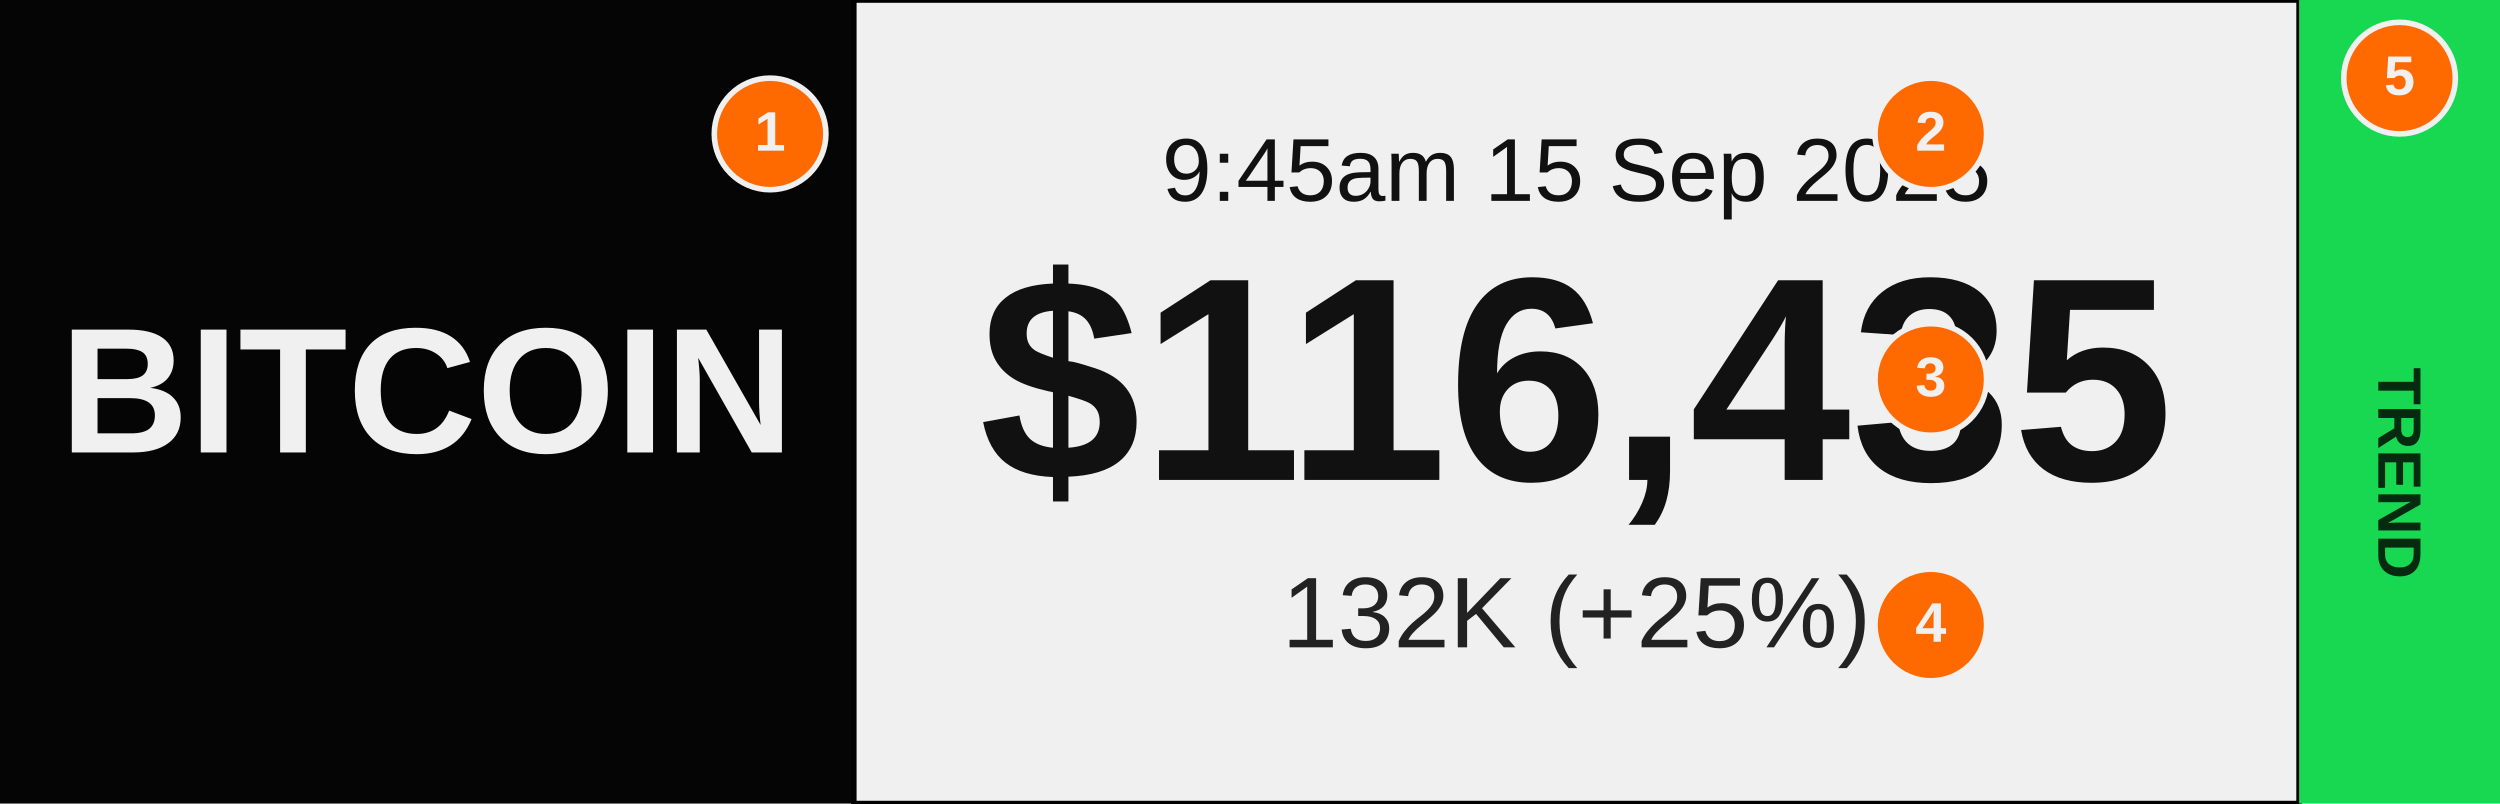
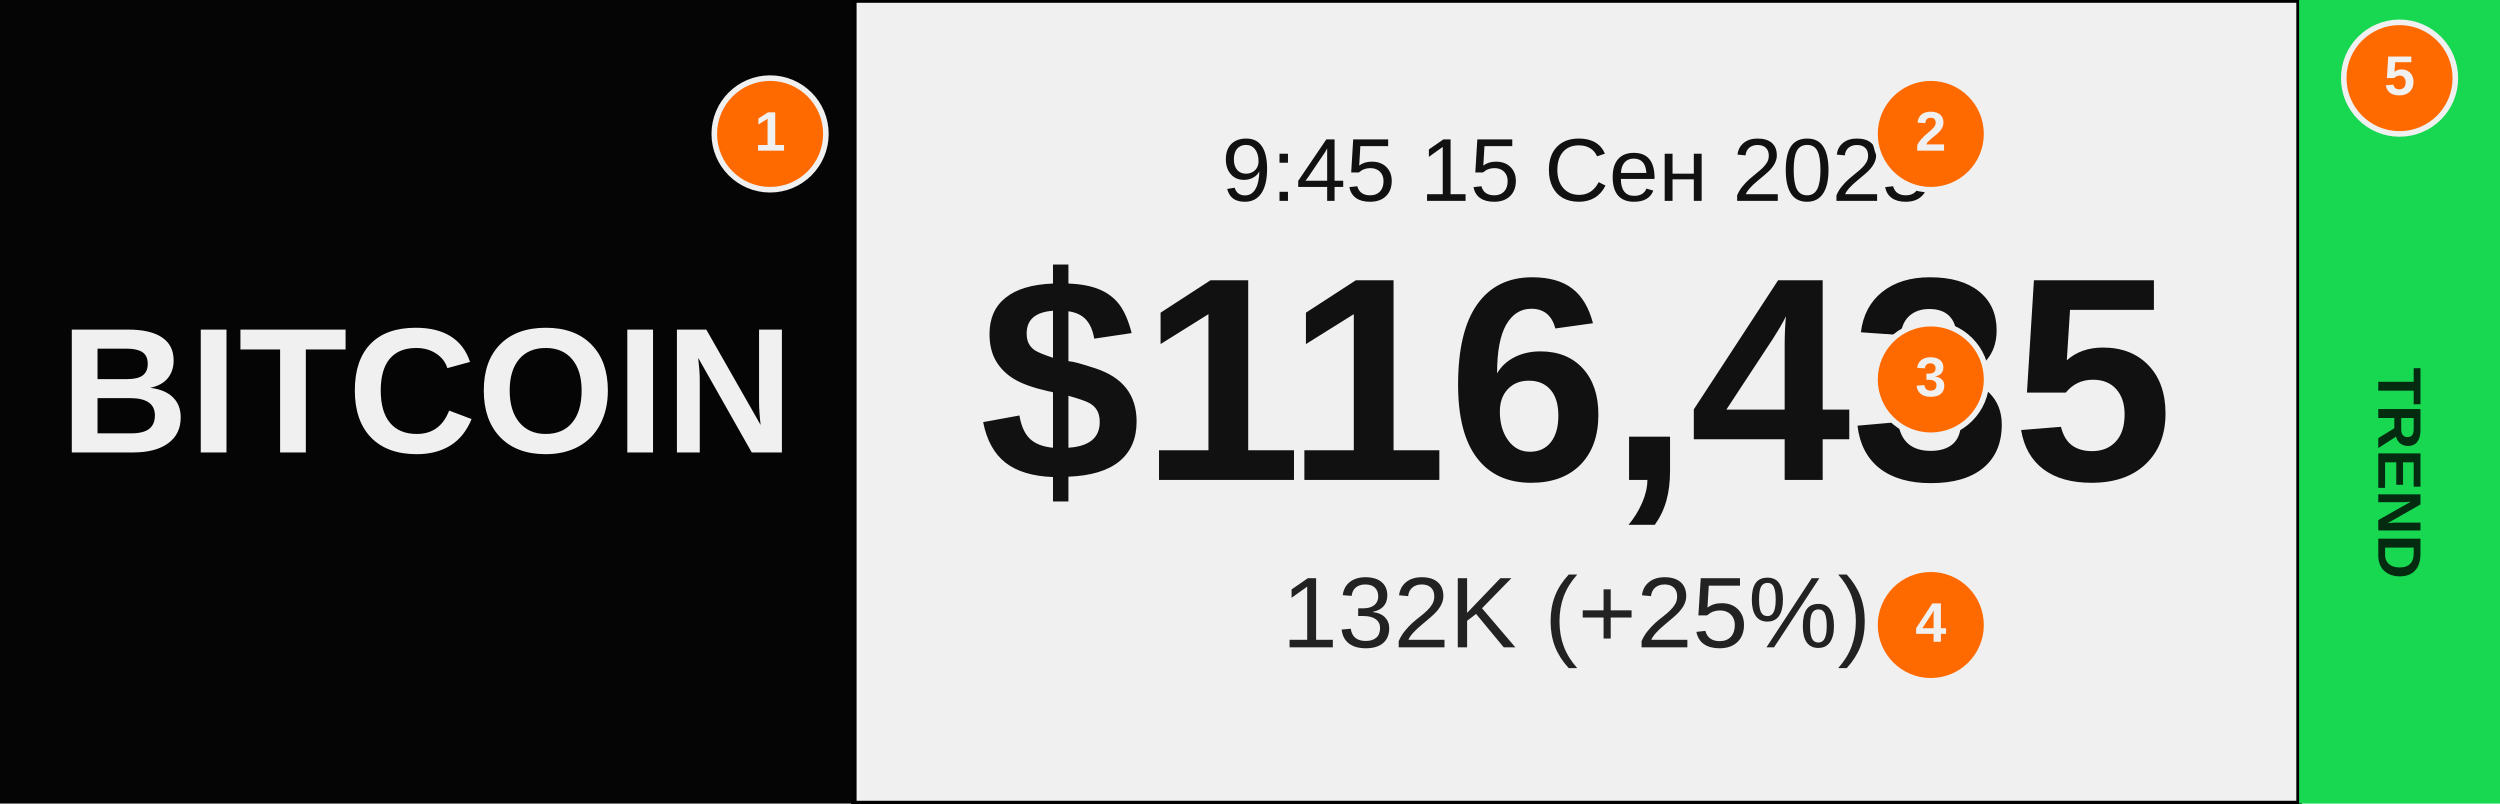
<svg xmlns="http://www.w3.org/2000/svg" width="448" height="144" viewBox="0 0 448 144">
  <rect width="153" height="144" x="0" y="0" fill="#050505" />
  <text x="76.5" y="72" text-anchor="middle" dominant-baseline="middle" font-family="system-ui,Arial" font-size="32" fill="#f0f0f0" font-weight="700">BITCOIN</text>
  <rect x="153" y="0" width="259" height="144" fill="#f0f0f0" stroke="#000000" stroke-width="1" />
-   <text x="282.5" y="36" text-anchor="middle" font-family="system-ui,Arial" font-size="16" fill="#111">9:45am 15 Sep 2025</text>
+   <text x="282.5" y="36" text-anchor="middle" font-family="system-ui,Arial" font-size="16" fill="#111">9:45 15 Сен 2025</text>
  <text x="282.5" y="86" text-anchor="middle" font-family="system-ui,Arial" font-size="52" fill="#111" font-weight="600">$116,435</text>
  <text x="282.5" y="116" text-anchor="middle" font-family="system-ui,Arial" font-size="18" fill="#222">132K (+25%)</text>
  <rect x="412" y="0" width="36" height="144" fill="#18d851">
    <animate attributeName="fill" values="#18d851;#ff3b30;#18d851" dur="4s" repeatCount="indefinite" />
  </rect>
  <text x="430" y="72" text-anchor="middle" font-family="system-ui,Arial" font-size="11" fill="#042b10" writing-mode="tb" glyph-orientation-vertical="0" font-weight="600">TREND</text>
  <g font-family="system-ui,Arial" font-size="10" fill="#f0f0f0" font-weight="600" text-anchor="middle">
    <circle cx="138" cy="24" r="10" fill="#ff6a00" stroke="#f0f0f0" stroke-width="1" />
    <text x="138" y="27">1</text>
    <circle cx="346" cy="24" r="10" fill="#ff6a00" stroke="#f0f0f0" stroke-width="1" />
    <text x="346" y="27">2</text>
    <circle cx="346" cy="68" r="10" fill="#ff6a00" stroke="#f0f0f0" stroke-width="1" />
    <text x="346" y="71">3</text>
    <circle cx="346" cy="112" r="10" fill="#ff6a00" stroke="#f0f0f0" stroke-width="1" />
    <text x="346" y="115">4</text>
    <circle cx="430" cy="14" r="10" fill="#ff6a00" stroke="#f0f0f0" stroke-width="1" />
    <text x="430" y="17">5</text>
  </g>
</svg>
